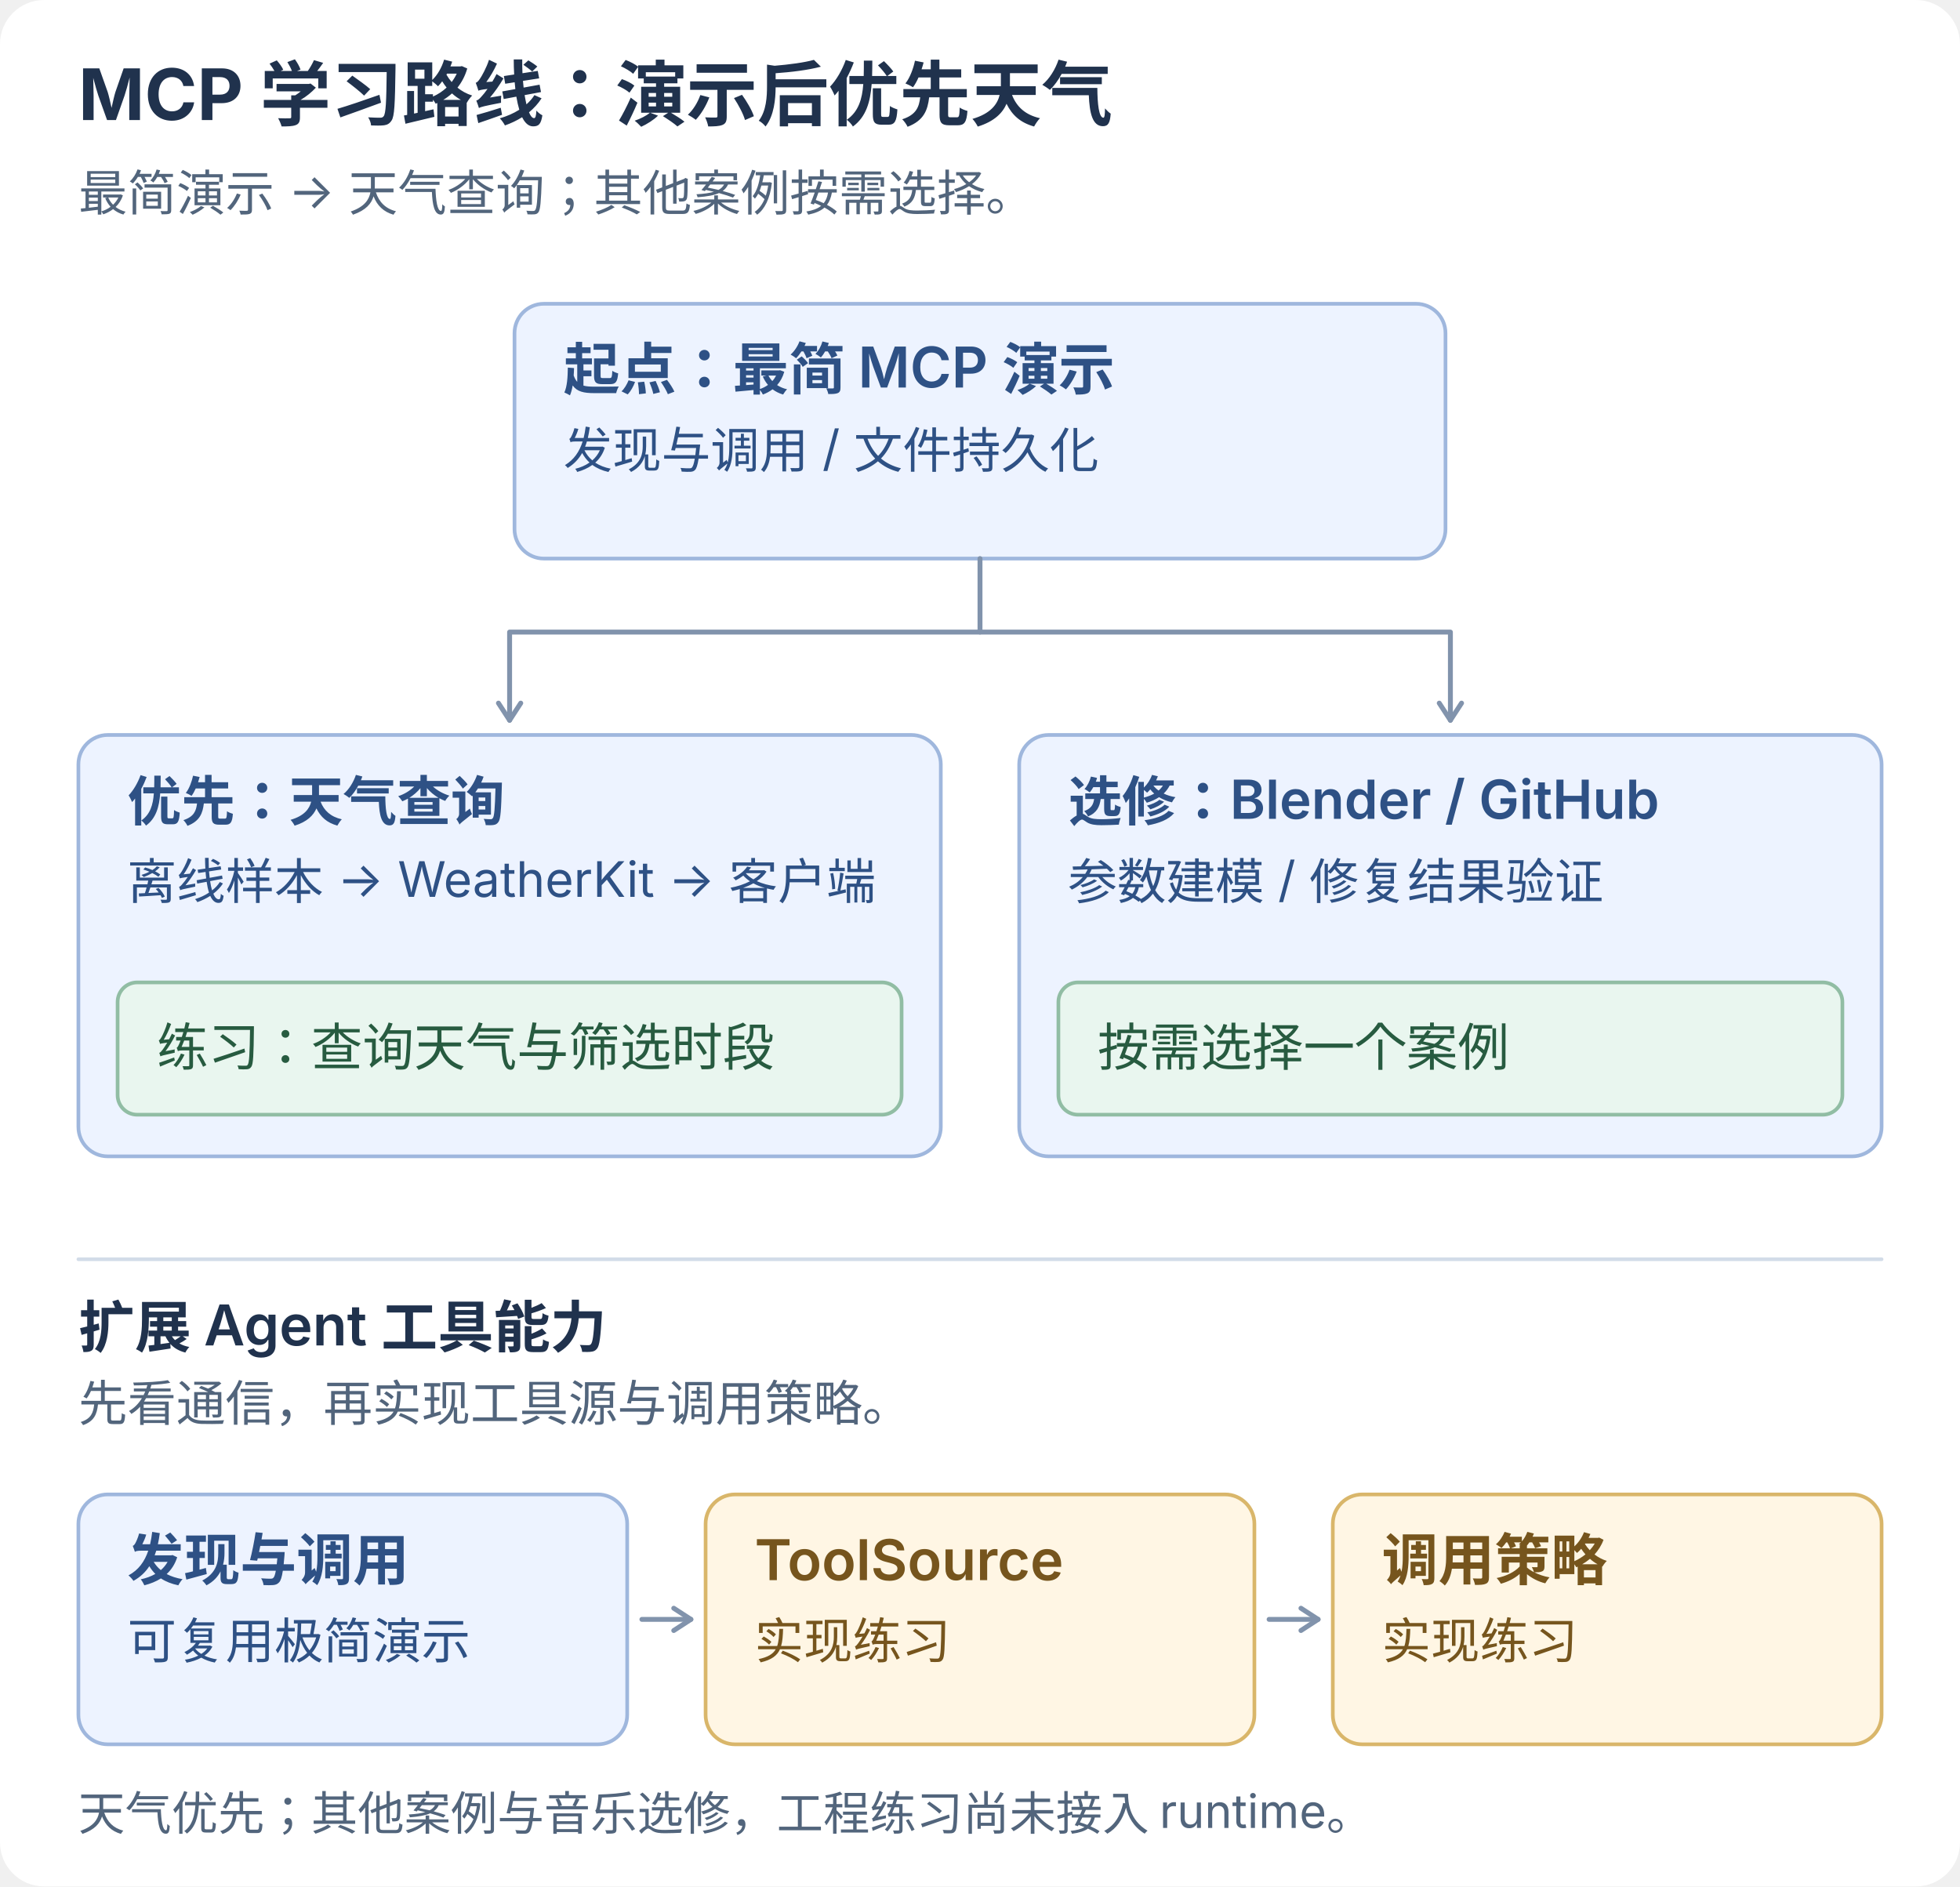
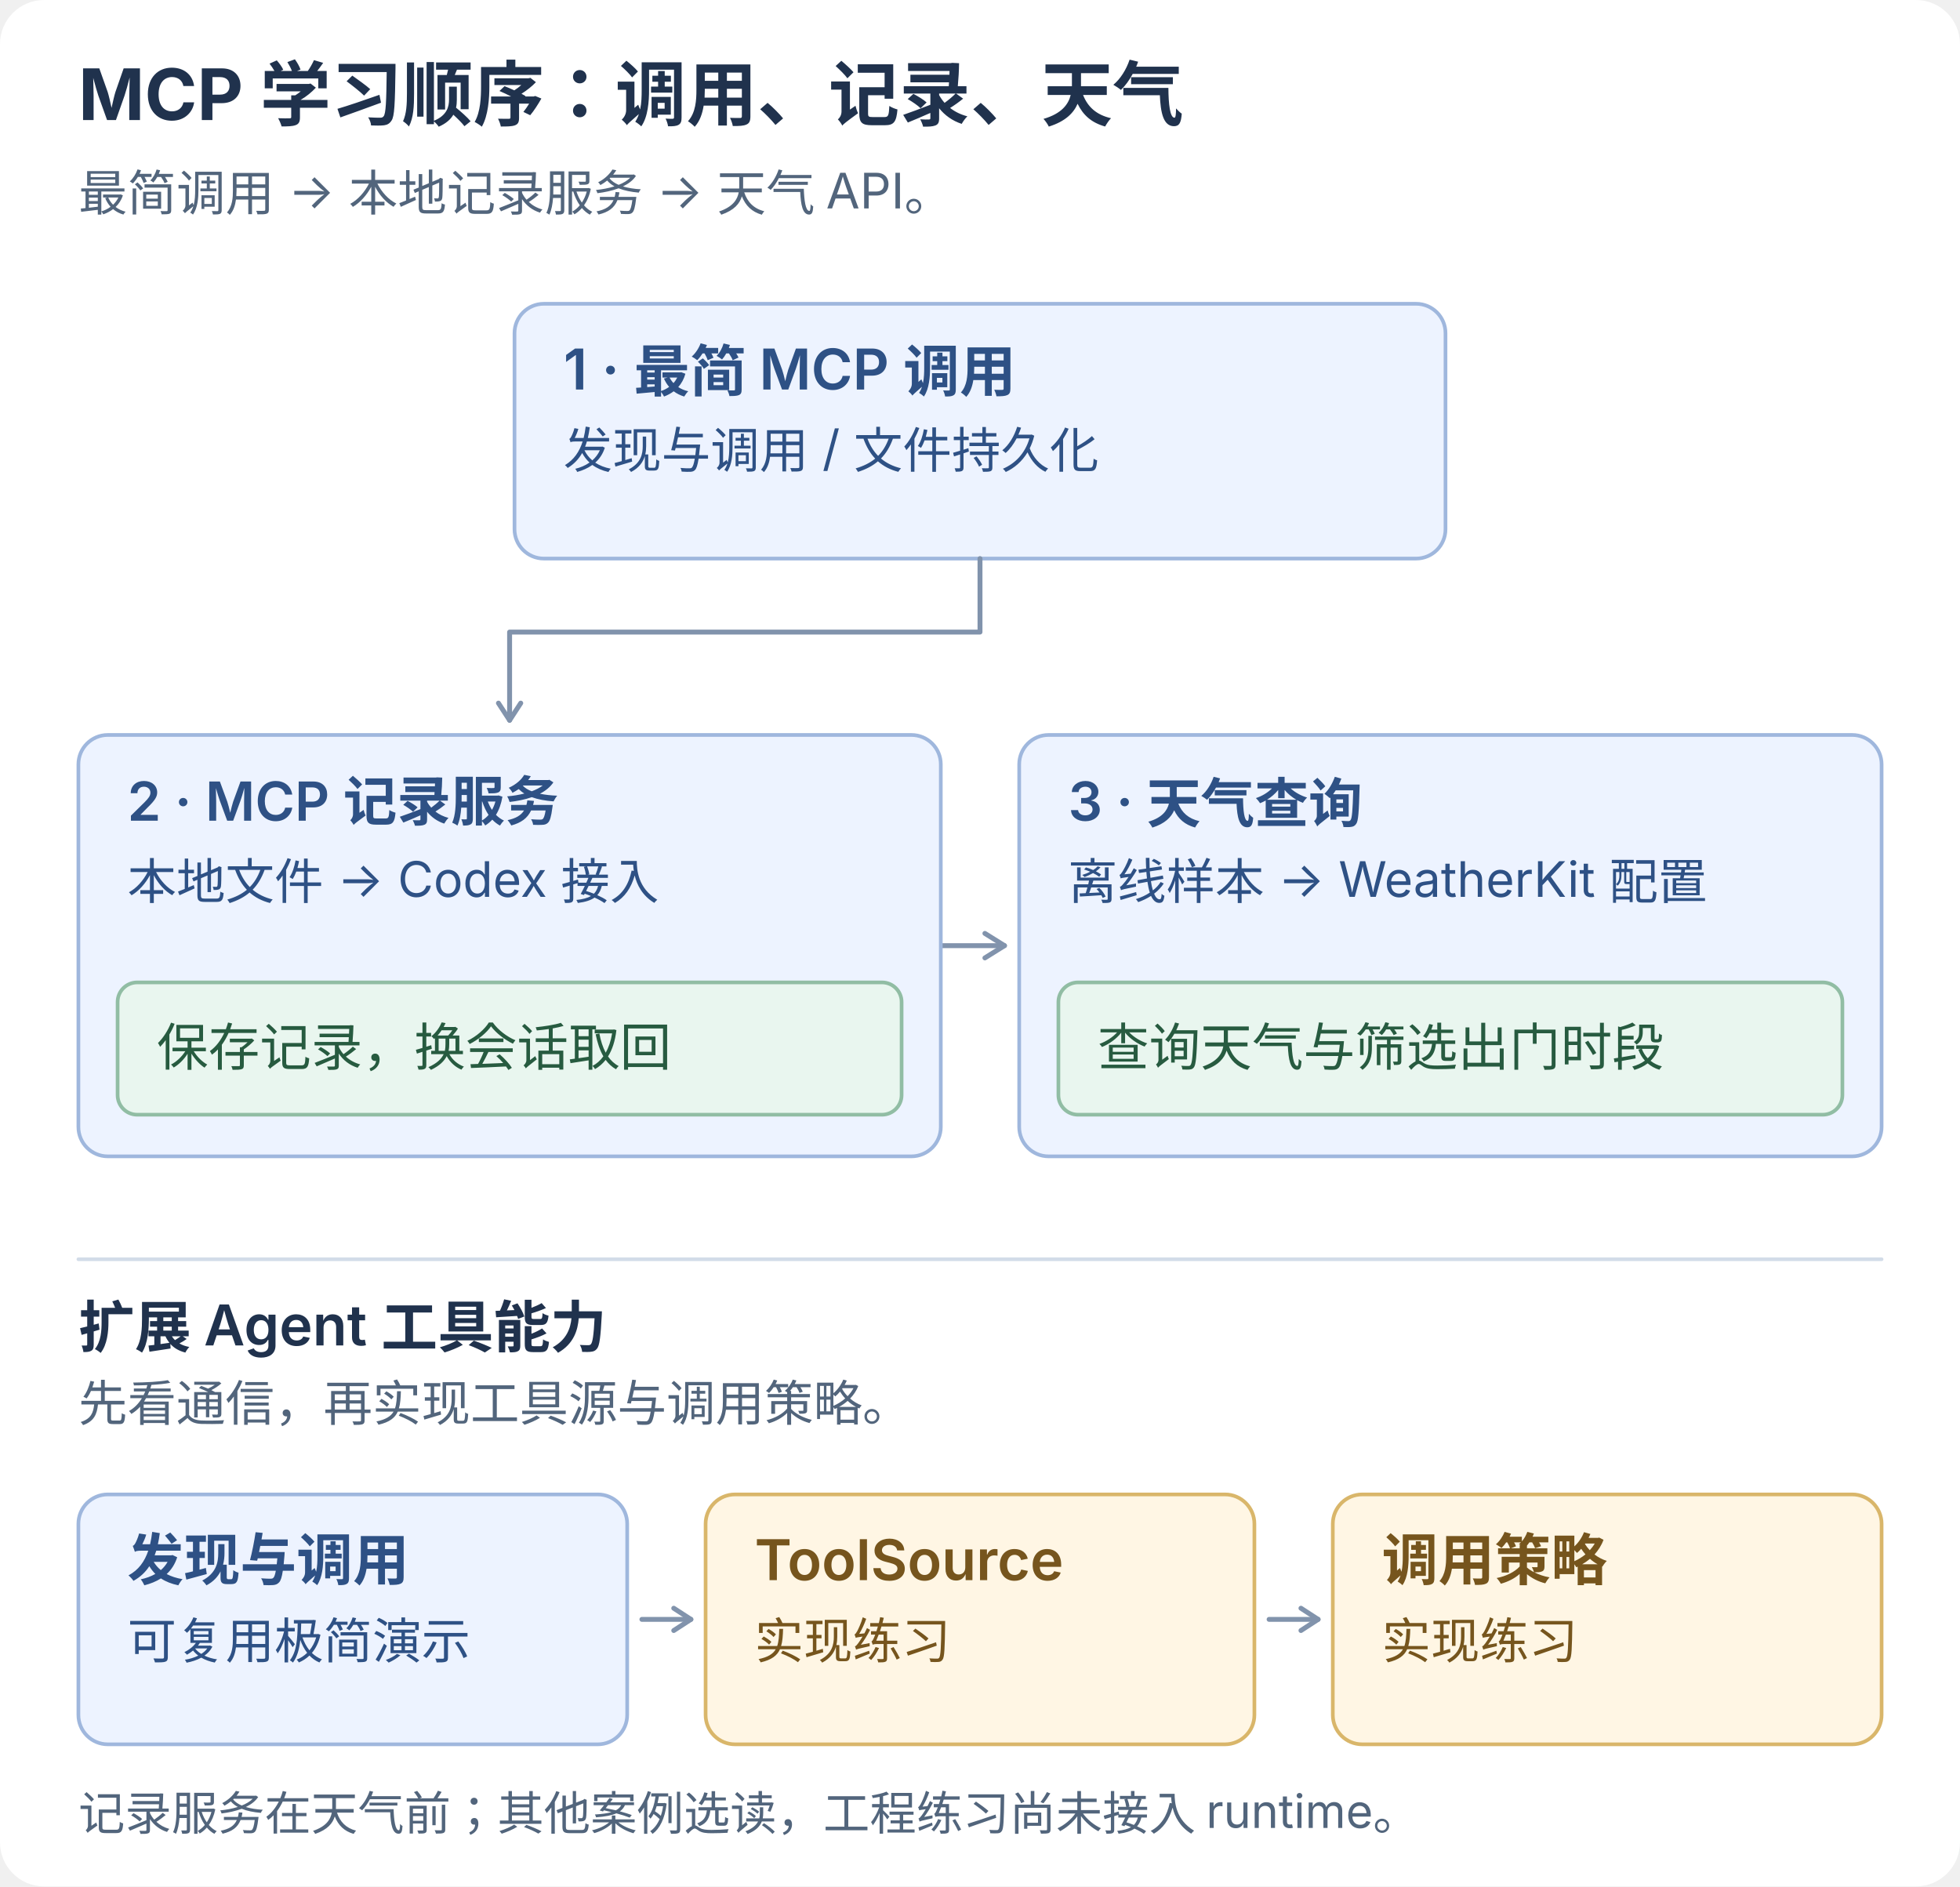
<svg xmlns="http://www.w3.org/2000/svg" width="800" height="770" viewBox="0 0 800 770" role="img" aria-labelledby="title desc">
  <rect width="800" height="770" rx="18" fill="#ffffff" />
-   <text x="32" y="49" font-family="-apple-system, BlinkMacSystemFont, 'PingFang SC', 'Microsoft YaHei', sans-serif" font-size="29" font-weight="650" fill="#20324d" text-anchor="start">MCP 学习路线：演示后优先天气</text>
-   <text x="32" y="86" font-family="-apple-system, BlinkMacSystemFont, 'PingFang SC', 'Microsoft YaHei', sans-serif" font-size="20" font-weight="400" fill="#52657c" text-anchor="start">最简演示 → 天气查询；其他案例按需选择。</text>
+   <text x="32" y="49" font-family="-apple-system, BlinkMacSystemFont, 'PingFang SC', 'Microsoft YaHei', sans-serif" font-size="29" font-weight="650" fill="#20324d" text-anchor="start">MCP 学习顺序：调用、记录、天气</text>
+   <text x="32" y="86" font-family="-apple-system, BlinkMacSystemFont, 'PingFang SC', 'Microsoft YaHei', sans-serif" font-size="20" font-weight="400" fill="#52657c" text-anchor="start">最简调用 → 本地记录服务 → 天气 API。</text>
  <rect x="210" y="124" width="380" height="104" rx="12" fill="#edf3ff" stroke="#9fb7dd" stroke-width="1.5" />
-   <text x="230" y="159" font-family="-apple-system, BlinkMacSystemFont, 'PingFang SC', 'Microsoft YaHei', sans-serif" font-size="23" font-weight="600" fill="#2e5185" text-anchor="start">起点：最简 MCP 演示</text>
+   <text x="230" y="159" font-family="-apple-system, BlinkMacSystemFont, 'PingFang SC', 'Microsoft YaHei', sans-serif" font-size="23" font-weight="600" fill="#2e5185" text-anchor="start">1 · 最简 MCP 调用</text>
  <text x="230" y="191" font-family="-apple-system, BlinkMacSystemFont, 'PingFang SC', 'Microsoft YaHei', sans-serif" font-size="20" font-weight="400" fill="#2e5185" text-anchor="start">发现与调用 / 文件持久化</text>
  <polyline points="400,228 400,258 208,258 208,294" fill="none" stroke="#8193ac" stroke-width="2" stroke-linejoin="round" stroke-linecap="round" />
  <polyline points="212.55,287.0 208,294 203.45,287.0" fill="none" stroke="#8193ac" stroke-width="2" stroke-linejoin="round" stroke-linecap="round" />
-   <polyline points="400,258 592,258 592,294" fill="none" stroke="#8193ac" stroke-width="2" stroke-linejoin="round" stroke-linecap="round" />
-   <polyline points="596.55,287.0 592,294 587.45,287.0" fill="none" stroke="#8193ac" stroke-width="2" stroke-linejoin="round" stroke-linecap="round" />
+   <polyline points="384,386 410,386" fill="none" stroke="#8193ac" stroke-width="2" stroke-linejoin="round" stroke-linecap="round" />
+   <polyline points="402,381 410,386 402,391" fill="none" stroke="#8193ac" stroke-width="2" stroke-linejoin="round" stroke-linecap="round" />
  <rect x="32" y="300" width="352" height="172" rx="12" fill="#edf3ff" stroke="#9fb7dd" stroke-width="1.5" />
-   <text x="52" y="335" font-family="-apple-system, BlinkMacSystemFont, 'PingFang SC', 'Microsoft YaHei', sans-serif" font-size="22" font-weight="600" fill="#2e5185" text-anchor="start">优先：天气查询</text>
-   <text x="52" y="367" font-family="-apple-system, BlinkMacSystemFont, 'PingFang SC', 'Microsoft YaHei', sans-serif" font-size="20" font-weight="400" fill="#2e5185" text-anchor="start">离线样本 → WeatherKit → 客户端</text>
+   <text x="52" y="335" font-family="-apple-system, BlinkMacSystemFont, 'PingFang SC', 'Microsoft YaHei', sans-serif" font-size="22" font-weight="600" fill="#2e5185" text-anchor="start">2 · MCP 记录服务</text>
+   <text x="52" y="367" font-family="-apple-system, BlinkMacSystemFont, 'PingFang SC', 'Microsoft YaHei', sans-serif" font-size="20" font-weight="400" fill="#2e5185" text-anchor="start">本地文件 → Codex 接入</text>
  <rect x="48" y="401" width="320" height="54" rx="8" fill="#e9f6ef" stroke="#91bda4" stroke-width="1.5" />
-   <text x="64" y="435" font-family="-apple-system, BlinkMacSystemFont, 'PingFang SC', 'Microsoft YaHei', sans-serif" font-size="21" font-weight="400" fill="#275b40" text-anchor="start">练习：查询天气与筛选时段</text>
+   <text x="64" y="435" font-family="-apple-system, BlinkMacSystemFont, 'PingFang SC', 'Microsoft YaHei', sans-serif" font-size="21" font-weight="400" fill="#275b40" text-anchor="start">保存记录，换会话取回</text>
  <rect x="416" y="300" width="352" height="172" rx="12" fill="#edf3ff" stroke="#9fb7dd" stroke-width="1.5" />
-   <text x="436" y="335" font-family="-apple-system, BlinkMacSystemFont, 'PingFang SC', 'Microsoft YaHei', sans-serif" font-size="22" font-weight="600" fill="#2e5185" text-anchor="start">选修：Blender / GitHub</text>
-   <text x="436" y="367" font-family="-apple-system, BlinkMacSystemFont, 'PingFang SC', 'Microsoft YaHei', sans-serif" font-size="20" font-weight="400" fill="#2e5185" text-anchor="start">参数建模 / 修复结果验证</text>
+   <text x="436" y="335" font-family="-apple-system, BlinkMacSystemFont, 'PingFang SC', 'Microsoft YaHei', sans-serif" font-size="22" font-weight="600" fill="#2e5185" text-anchor="start">3 · 天气查询</text>
+   <text x="436" y="367" font-family="-apple-system, BlinkMacSystemFont, 'PingFang SC', 'Microsoft YaHei', sans-serif" font-size="20" font-weight="400" fill="#2e5185" text-anchor="start">离线样本 → WeatherKit 配置</text>
  <rect x="432" y="401" width="320" height="54" rx="8" fill="#e9f6ef" stroke="#91bda4" stroke-width="1.5" />
-   <text x="448" y="435" font-family="-apple-system, BlinkMacSystemFont, 'PingFang SC', 'Microsoft YaHei', sans-serif" font-size="21" font-weight="400" fill="#275b40" text-anchor="start">按需选择一个案例</text>
+   <text x="448" y="435" font-family="-apple-system, BlinkMacSystemFont, 'PingFang SC', 'Microsoft YaHei', sans-serif" font-size="21" font-weight="400" fill="#275b40" text-anchor="start">查询天气与筛选出门时段</text>
  <polyline points="32,514 768,514" fill="none" stroke="#d2dce8" stroke-width="1.5" stroke-linejoin="round" stroke-linecap="round" />
  <text x="32" y="550" font-family="-apple-system, BlinkMacSystemFont, 'PingFang SC', 'Microsoft YaHei', sans-serif" font-size="23" font-weight="600" fill="#20324d" text-anchor="start">扩展 Agent 工具能力</text>
  <text x="32" y="580" font-family="-apple-system, BlinkMacSystemFont, 'PingFang SC', 'Microsoft YaHei', sans-serif" font-size="20" font-weight="400" fill="#52657c" text-anchor="start">先看通信，再实现工具源与调用策略。</text>
  <rect x="32" y="610" width="224" height="102" rx="12" fill="#edf3ff" stroke="#9fb7dd" stroke-width="1.5" />
  <text x="52" y="645" font-family="-apple-system, BlinkMacSystemFont, 'PingFang SC', 'Microsoft YaHei', sans-serif" font-size="23" font-weight="600" fill="#2e5185" text-anchor="start">发现与调用</text>
  <text x="52" y="677" font-family="-apple-system, BlinkMacSystemFont, 'PingFang SC', 'Microsoft YaHei', sans-serif" font-size="20" font-weight="400" fill="#2e5185" text-anchor="start">可复用极简演示</text>
  <rect x="288" y="610" width="224" height="102" rx="12" fill="#fff6e4" stroke="#d9b66a" stroke-width="1.5" />
  <text x="308" y="645" font-family="-apple-system, BlinkMacSystemFont, 'PingFang SC', 'Microsoft YaHei', sans-serif" font-size="23" font-weight="600" fill="#76551d" text-anchor="start">ToolSource</text>
  <text x="308" y="677" font-family="-apple-system, BlinkMacSystemFont, 'PingFang SC', 'Microsoft YaHei', sans-serif" font-size="20" font-weight="400" fill="#76551d" text-anchor="start">实现练习</text>
  <rect x="544" y="610" width="224" height="102" rx="12" fill="#fff6e4" stroke="#d9b66a" stroke-width="1.5" />
  <text x="564" y="645" font-family="-apple-system, BlinkMacSystemFont, 'PingFang SC', 'Microsoft YaHei', sans-serif" font-size="23" font-weight="600" fill="#76551d" text-anchor="start">调用策略</text>
  <text x="564" y="677" font-family="-apple-system, BlinkMacSystemFont, 'PingFang SC', 'Microsoft YaHei', sans-serif" font-size="20" font-weight="400" fill="#76551d" text-anchor="start">实现练习</text>
  <polyline points="262,661 282,661" fill="none" stroke="#8193ac" stroke-width="2" stroke-linejoin="round" stroke-linecap="round" />
  <polyline points="275.0,656.45 282,661 275.0,665.55" fill="none" stroke="#8193ac" stroke-width="2" stroke-linejoin="round" stroke-linecap="round" />
  <polyline points="518,661 538,661" fill="none" stroke="#8193ac" stroke-width="2" stroke-linejoin="round" stroke-linecap="round" />
  <polyline points="531.0,656.45 538,661 531.0,665.55" fill="none" stroke="#8193ac" stroke-width="2" stroke-linejoin="round" stroke-linecap="round" />
-   <text x="32" y="747" font-family="-apple-system, BlinkMacSystemFont, 'PingFang SC', 'Microsoft YaHei', sans-serif" font-size="19" font-weight="400" fill="#52657c" text-anchor="start">天气优先；其他案例与音乐选修，工程练习尚未接入 runtime。</text>
+   <text x="32" y="747" font-family="-apple-system, BlinkMacSystemFont, 'PingFang SC', 'Microsoft YaHei', sans-serif" font-size="19" font-weight="400" fill="#52657c" text-anchor="start">记录服务在天气前；其他案例选读，工程练习尚未接入 runtime。</text>
</svg>
